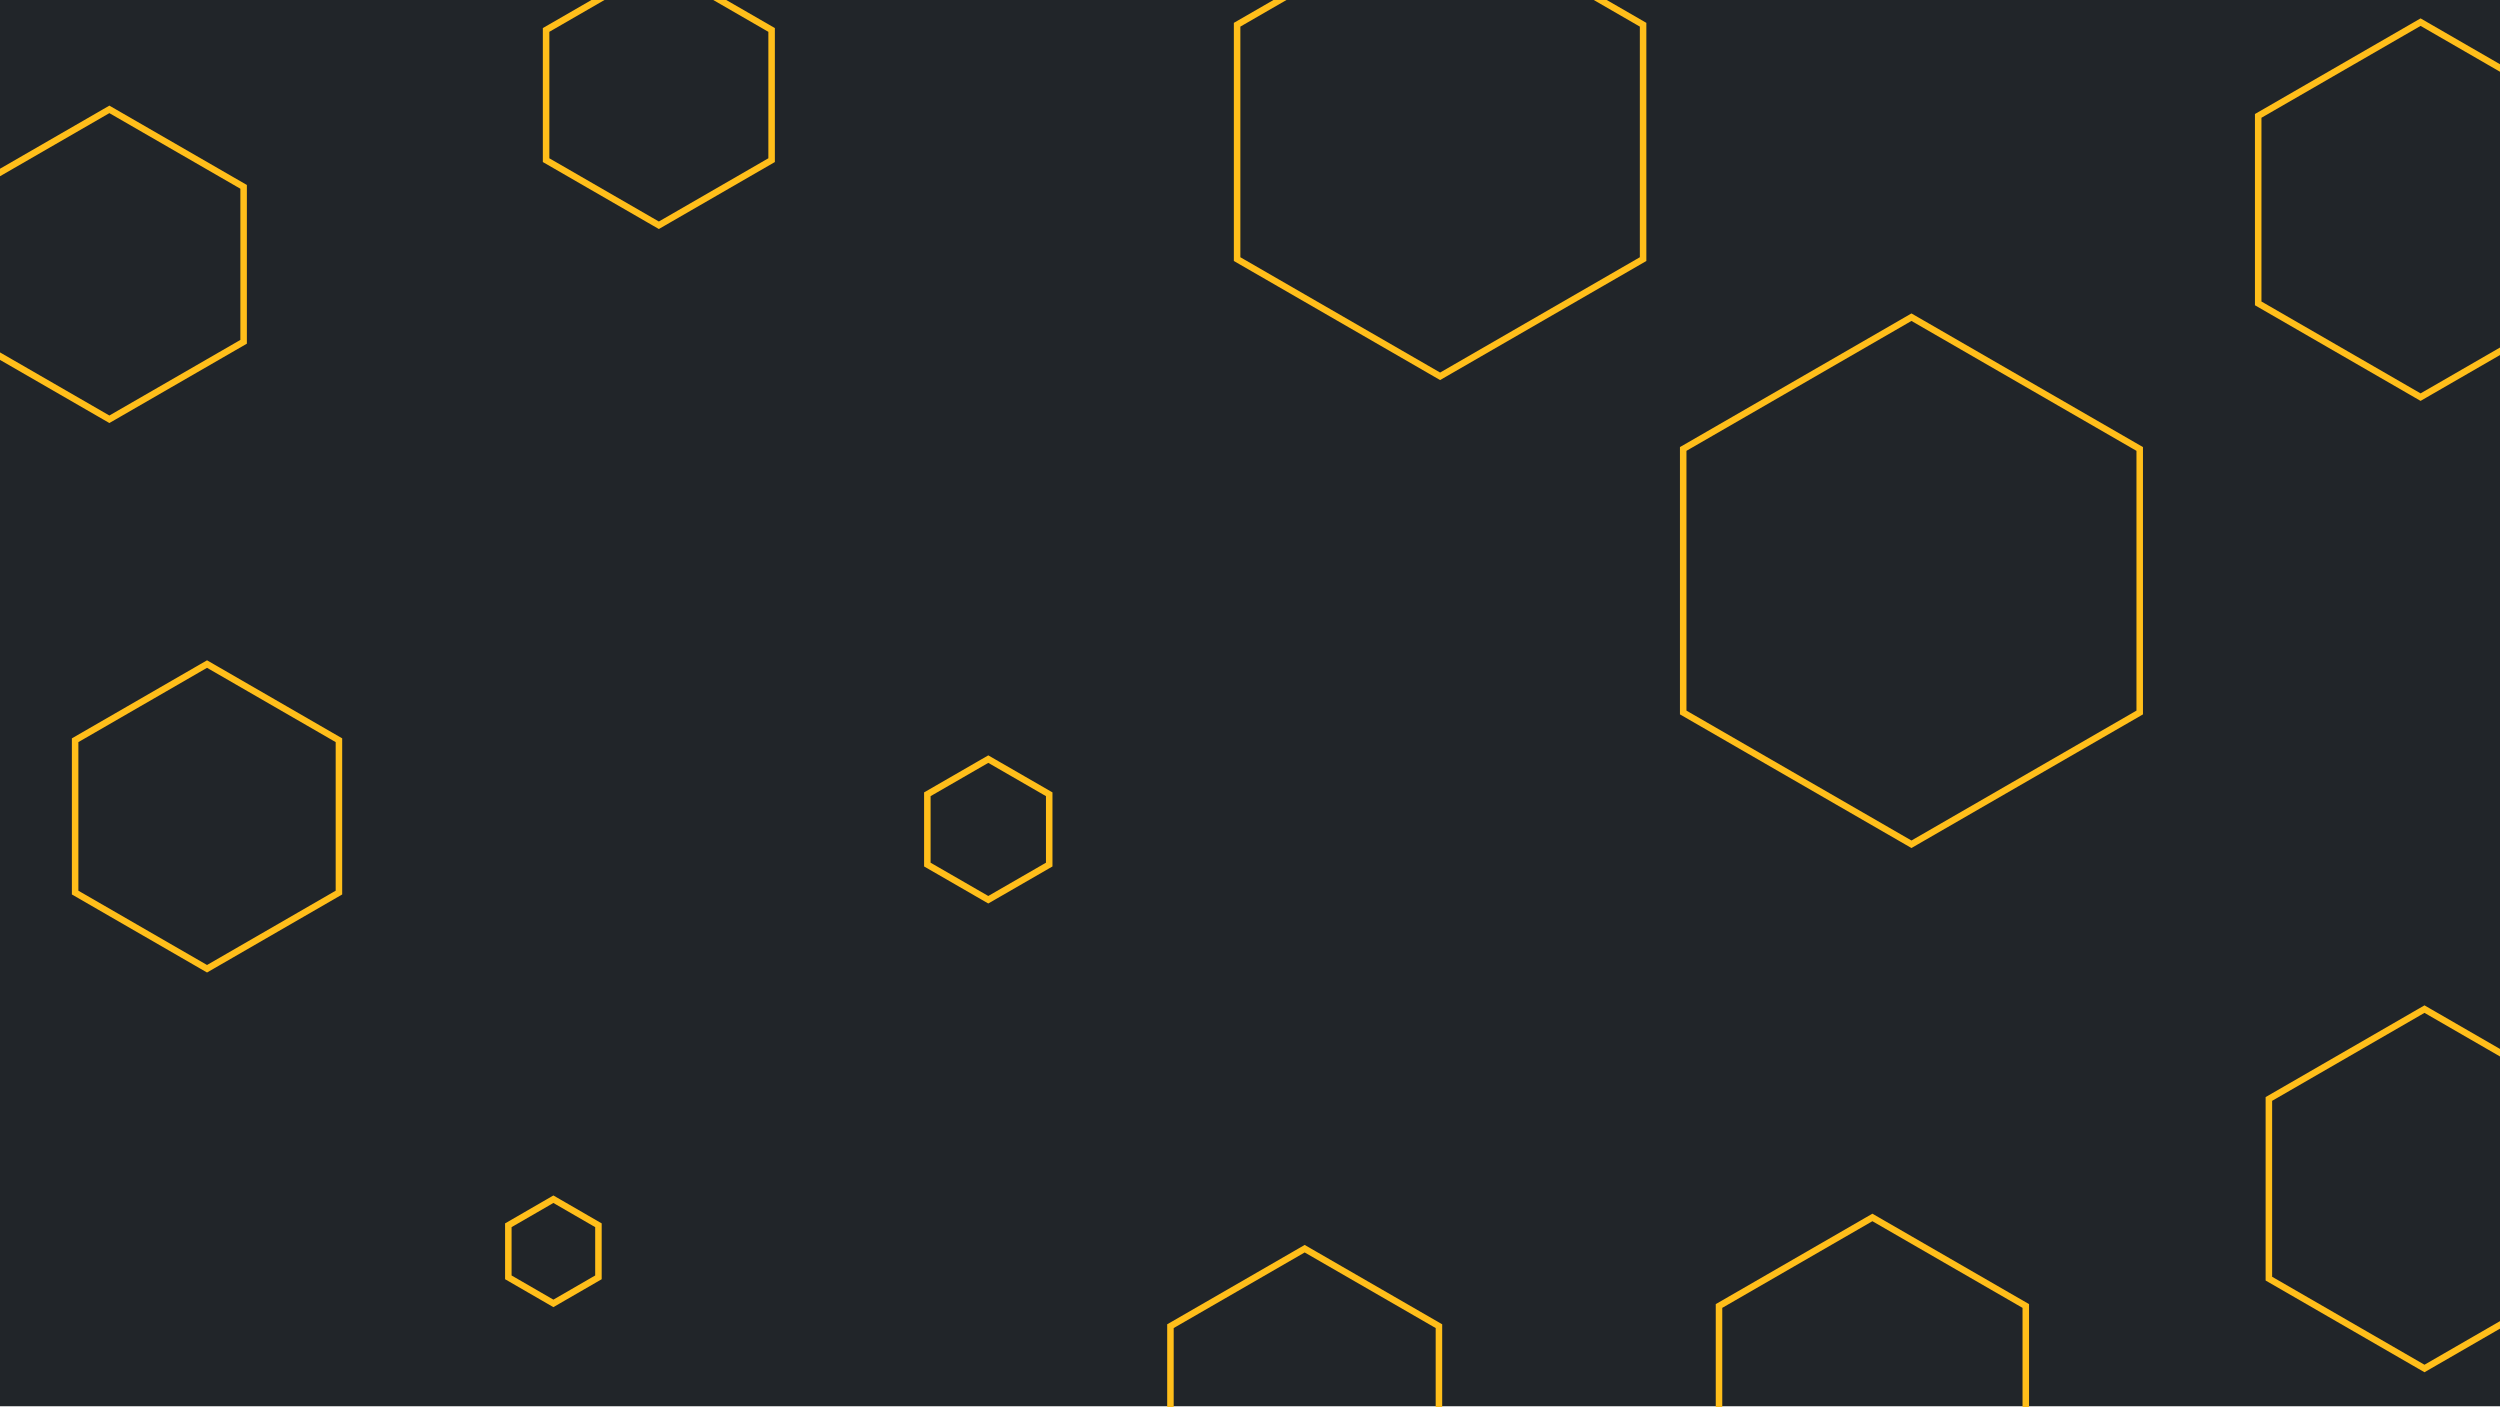
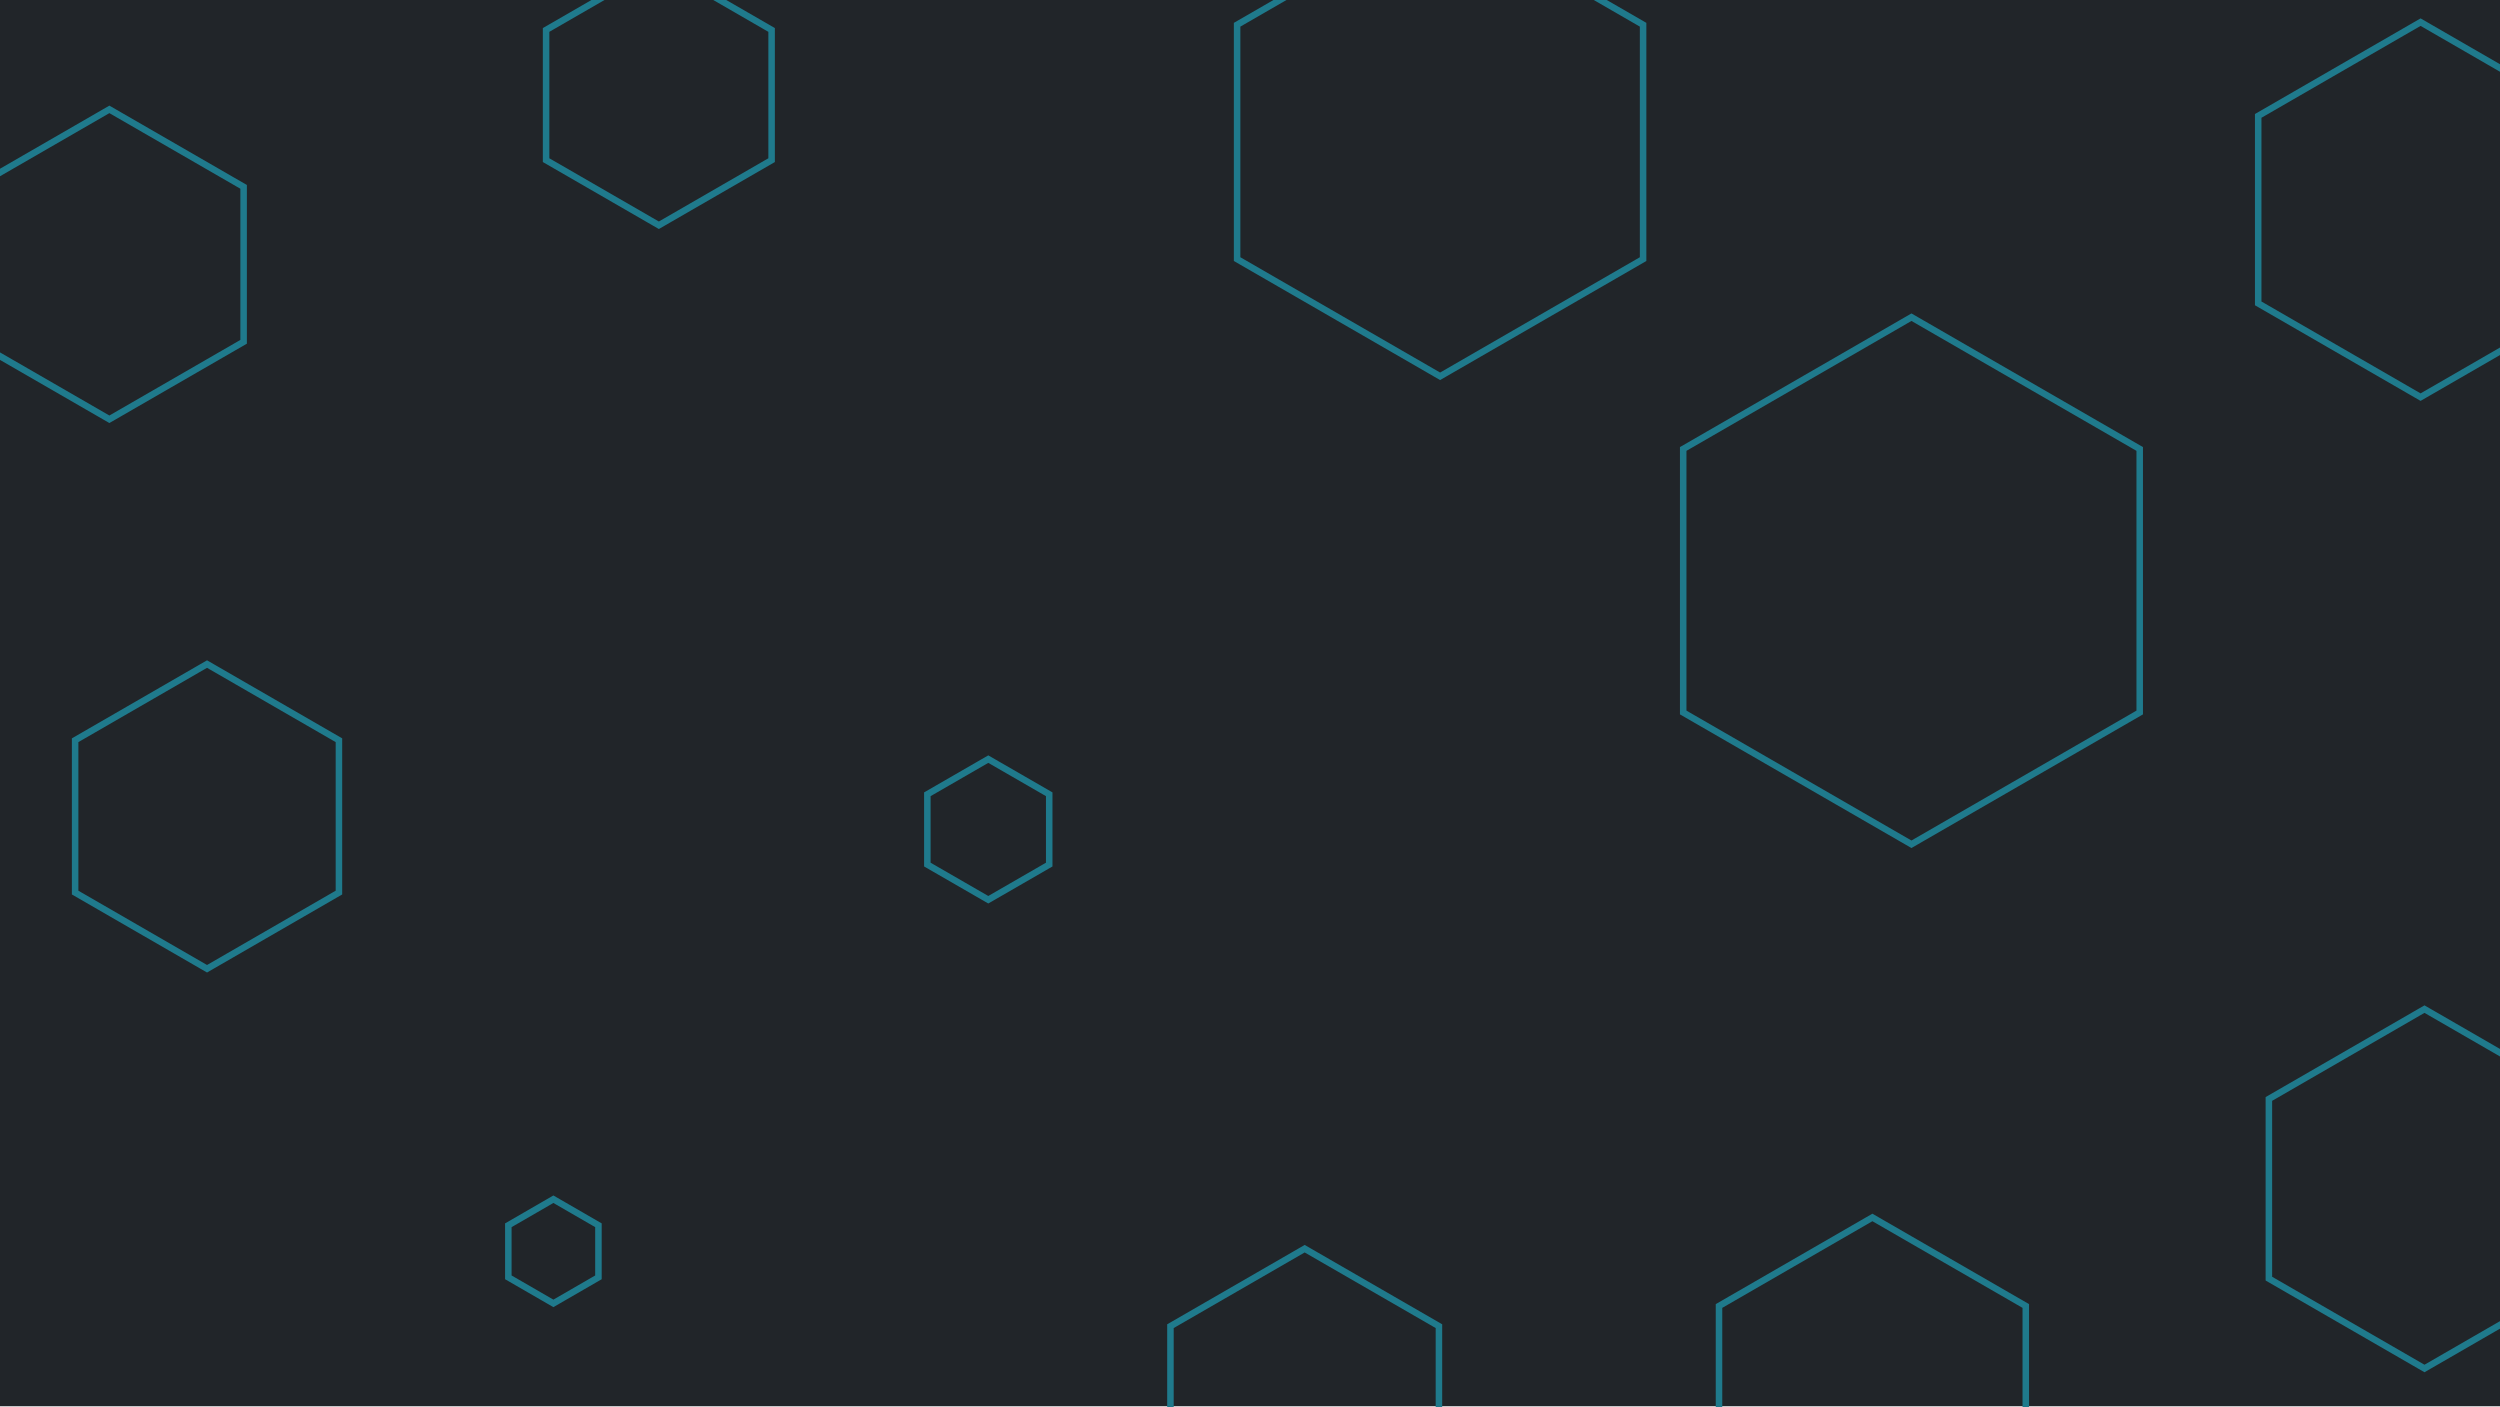
<svg xmlns="http://www.w3.org/2000/svg" id="visual" viewBox="0 0 1920 1080" width="1920" height="1080" version="1.1">
  <rect width="1920" height="1080" fill="#212529" />
  <g>
    <g transform="translate(1468 446)">
-       <path d="M0 -202.4L175.3 -101.2L175.3 101.2L0 202.4L-175.3 101.2L-175.3 -101.2Z" fill="none" stroke="#ffbe1a" stroke-width="5" />
+       <path d="M0 -202.4L175.3 -101.2L175.3 101.2L0 202.4L-175.3 101.2L-175.3 -101.2Z" fill="none" stroke="#1F7A8C" stroke-width="5" />
    </g>
    <g transform="translate(759 637)">
-       <path d="M0 -54L46.8 -27L46.8 27L0 54L-46.8 27L-46.8 -27Z" fill="none" stroke="#ffbe1a" stroke-width="5" />
+       <path d="M0 -54L46.8 -27L46.8 27L0 54L-46.8 27L-46.8 -27Z" fill="none" stroke="#1F7A8C" stroke-width="5" />
    </g>
    <g transform="translate(84 203)">
-       <path d="M0 -119L103.1 -59.5L103.1 59.5L0 119L-103.1 59.5L-103.1 -59.5Z" stroke="#ffbe1a" fill="none" stroke-width="5" />
+       <path d="M0 -119L103.1 -59.5L103.1 59.5L0 119L-103.1 59.5L-103.1 -59.5Z" stroke="#1F7A8C" fill="none" stroke-width="5" />
    </g>
    <g transform="translate(1106 109)">
-       <path d="M0 -180L155.9 -90L155.9 90L0 180L-155.9 90L-155.9 -90Z" stroke="#ffbe1a" fill="none" stroke-width="5" />
+       <path d="M0 -180L155.9 -90L155.9 90L0 180L-155.9 90L-155.9 -90Z" stroke="#1F7A8C" fill="none" stroke-width="5" />
    </g>
    <g transform="translate(506 73)">
-       <path d="M0 -100L86.6 -50L86.6 50L0 100L-86.6 50L-86.6 -50Z" stroke="#ffbe1a" fill="none" stroke-width="5" />
+       <path d="M0 -100L86.6 -50L86.6 50L0 100L-86.6 50L-86.6 -50Z" stroke="#1F7A8C" fill="none" stroke-width="5" />
    </g>
    <g transform="translate(425 961)">
-       <path d="M0 -40L34.6 -20L34.6 20L0 40L-34.6 20L-34.6 -20Z" stroke="#ffbe1a" fill="none" stroke-width="5" />
+       <path d="M0 -40L34.6 -20L34.6 20L0 40L-34.6 20L-34.6 -20Z" stroke="#1F7A8C" fill="none" stroke-width="5" />
    </g>
    <g transform="translate(1862 913)">
-       <path d="M0 -138L119.5 -69L119.5 69L0 138L-119.5 69L-119.5 -69Z" stroke="#ffbe1a" fill="none" stroke-width="5" />
+       <path d="M0 -138L119.5 -69L119.5 69L0 138L-119.5 69L-119.5 -69Z" stroke="#1F7A8C" fill="none" stroke-width="5" />
    </g>
    <g transform="translate(1438 1071)">
-       <path d="M0 -136L117.8 -68L117.8 68L0 136L-117.8 68L-117.8 -68Z" stroke="#ffbe1a" fill="none" stroke-width="5" />
+       <path d="M0 -136L117.8 -68L117.8 68L0 136L-117.8 68L-117.8 -68Z" stroke="#1F7A8C" fill="none" stroke-width="5" />
    </g>
    <g transform="translate(159 627)">
-       <path d="M0 -117L101.3 -58.5L101.3 58.5L0 117L-101.3 58.5L-101.3 -58.5Z" stroke="#ffbe1a" fill="none" stroke-width="5" />
+       <path d="M0 -117L101.3 -58.5L101.3 58.5L0 117L-101.3 58.5L-101.3 -58.5Z" stroke="#1F7A8C" fill="none" stroke-width="5" />
    </g>
    <g transform="translate(1859 161)">
-       <path d="M0 -144L124.7 -72L124.7 72L0 144L-124.7 72L-124.7 -72Z" stroke="#ffbe1a" fill="none" stroke-width="5" />
+       <path d="M0 -144L124.7 -72L124.7 72L0 144L-124.7 72L-124.7 -72Z" stroke="#1F7A8C" fill="none" stroke-width="5" />
    </g>
    <g transform="translate(1002 1078)">
-       <path d="M0 -119L103.1 -59.5L103.1 59.5L0 119L-103.1 59.5L-103.1 -59.5Z" stroke="#ffbe1a" fill="none" stroke-width="5" />
+       <path d="M0 -119L103.1 -59.5L103.1 59.5L0 119L-103.1 59.5L-103.1 -59.5Z" stroke="#1F7A8C" fill="none" stroke-width="5" />
    </g>
  </g>
</svg>
